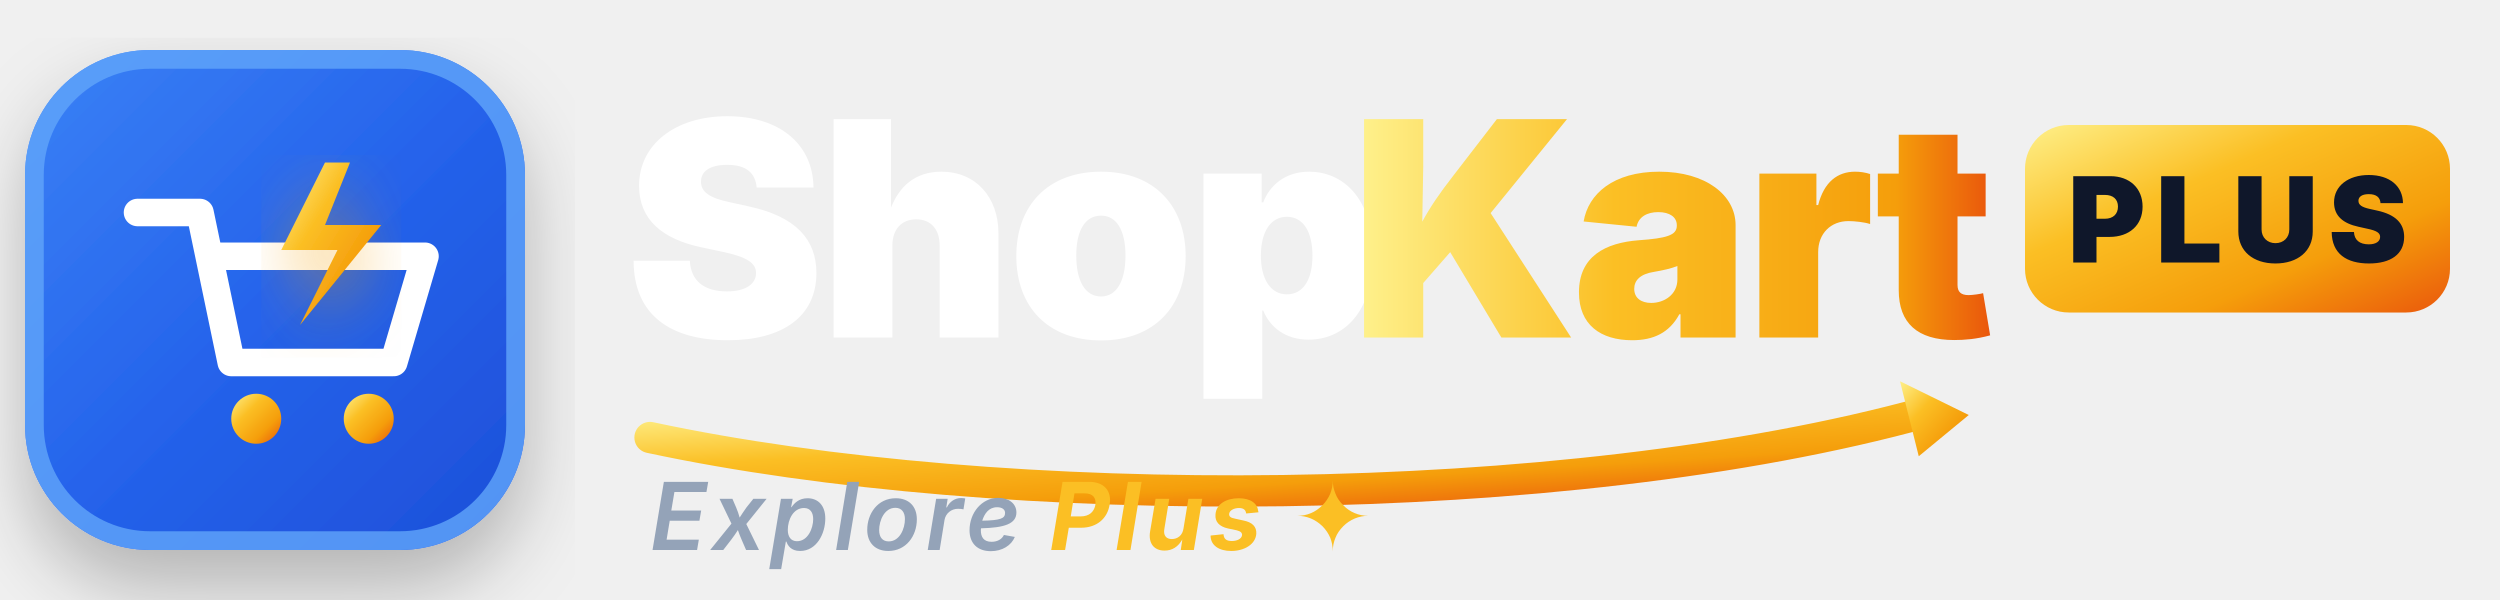
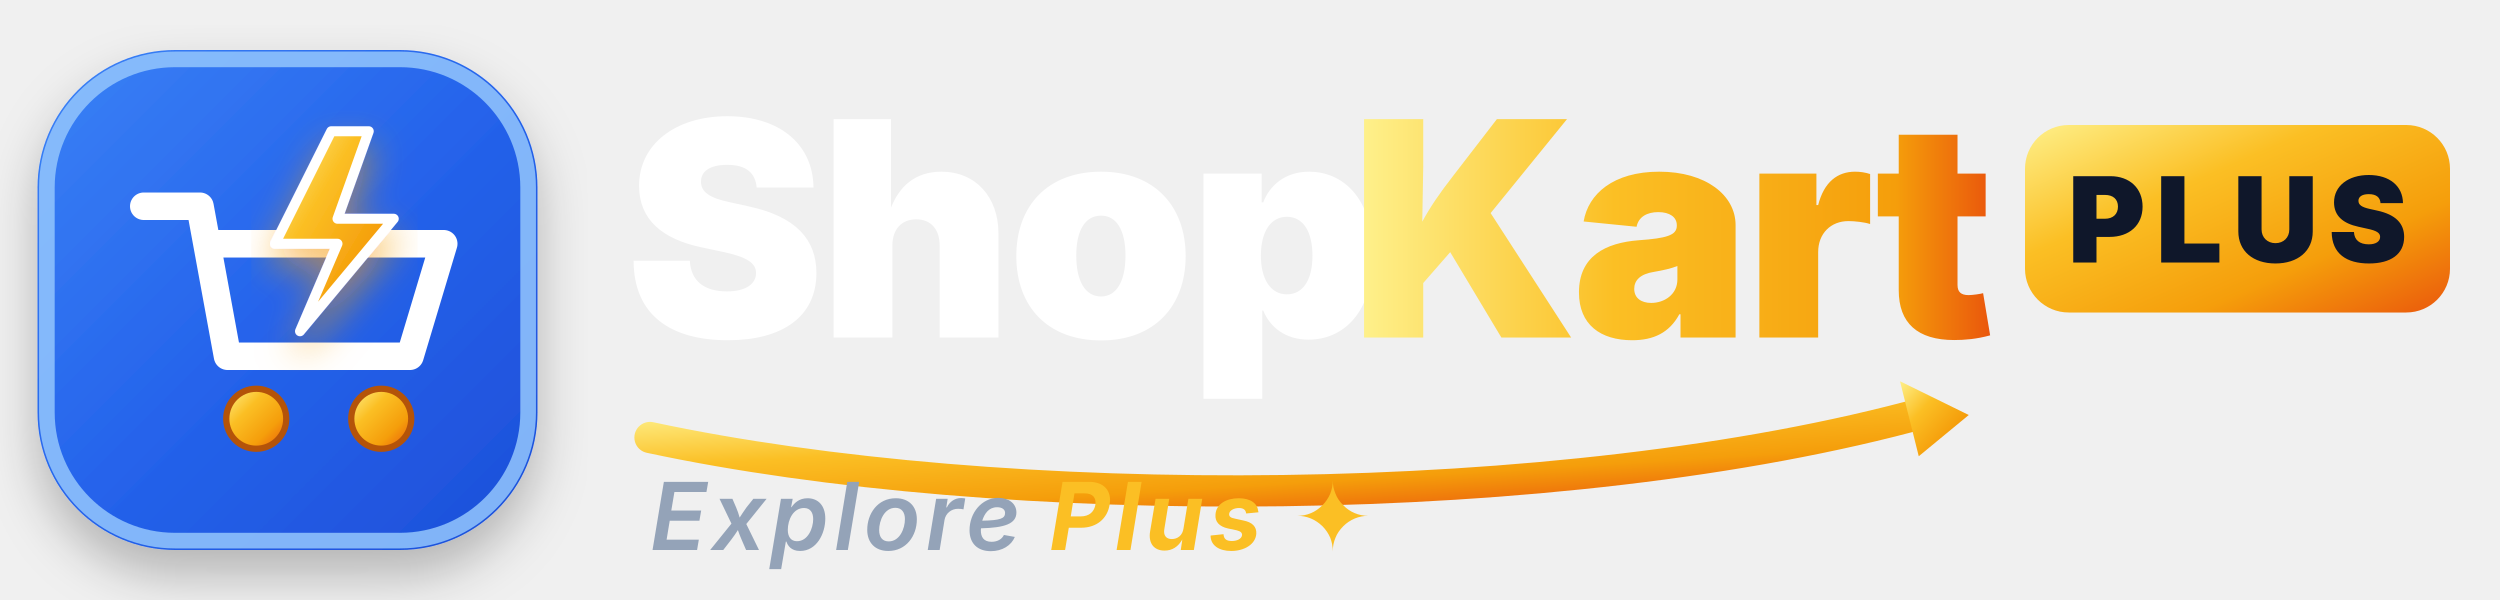
<svg xmlns="http://www.w3.org/2000/svg" viewBox="0 0 200 48" width="200" height="48" fill="none">
  <defs>
    <linearGradient id="skBadgeGrad" x1="0%" y1="0%" x2="100%" y2="100%">
      <stop offset="0%" stop-color="#3b82f6" />
      <stop offset="50%" stop-color="#2563eb" />
      <stop offset="100%" stop-color="#1d4ed8" />
    </linearGradient>
    <linearGradient id="skGoldGrad" x1="0%" y1="0%" x2="100%" y2="100%">
      <stop offset="0%" stop-color="#fef08a" />
      <stop offset="35%" stop-color="#fbbf24" />
      <stop offset="70%" stop-color="#f59e0b" />
      <stop offset="100%" stop-color="#ea580c" />
    </linearGradient>
    <linearGradient id="skTextGrad" x1="0%" y1="0%" x2="100%" y2="0%">
      <stop offset="0%" stop-color="#fef08a" />
      <stop offset="40%" stop-color="#fbbf24" />
      <stop offset="85%" stop-color="#f59e0b" />
      <stop offset="100%" stop-color="#ea580c" />
    </linearGradient>
    <filter id="skIconGlow" x="-20%" y="-20%" width="140%" height="140%">
-       <feDropShadow dx="0" dy="2" stdDeviation="2.5" flood-color="#f59e0b" flood-opacity="0.5" />
+       <feDropShadow dx="0" dy="1.5" stdDeviation="1.5" flood-color="#f59e0b" flood-opacity="0.6" />
    </filter>
    <filter id="skBadgeShadow" x="-10%" y="-10%" width="120%" height="120%">
-       <feDropShadow dx="0" dy="3" stdDeviation="3" flood-color="#000000" flood-opacity="0.25" />
+       <feDropShadow dx="0" dy="2" stdDeviation="2" flood-color="#000000" flood-opacity="0.25" />
    </filter>
  </defs>
-   <g transform="translate(2, 4)">
-     <rect x="0" y="0" width="40" height="40" rx="10" fill="url(#skBadgeGrad)" filter="url(#skBadgeShadow)" />
-     <rect x="0.75" y="0.75" width="38.5" height="38.5" rx="9.25" stroke="#60a5fa" stroke-width="1.5" stroke-opacity="0.8" />
-     <path d="M9 13H14L16.5 25H29.5L32 16.5H15.5" stroke="#ffffff" stroke-width="2.2" stroke-linecap="round" stroke-linejoin="round" />
-     <circle cx="18.5" cy="29.5" r="2" fill="url(#skGoldGrad)" />
-     <circle cx="27.5" cy="29.5" r="2" fill="url(#skGoldGrad)" />
-     <path d="M24 9L20.5 16H25L22 22L28.5 14H24L26 9H24Z" fill="url(#skGoldGrad)" filter="url(#skIconGlow)" />
+   <g transform="translate(3, 4)">
+     <rect x="0" y="0" width="40" height="40" rx="11" fill="url(#skBadgeGrad)" filter="url(#skBadgeShadow)" />
+     <rect x="0.75" y="0.75" width="38.5" height="38.5" rx="10.25" stroke="#93c5fd" stroke-width="1.25" stroke-opacity="0.85" />
+     <path d="M8.5 12.5 H13 L15.2 24.5 H29.8 L32.5 15.5 H14" stroke="#ffffff" stroke-width="2.2" stroke-linecap="round" stroke-linejoin="round" />
+     <circle cx="17.5" cy="29.5" r="2.4" fill="url(#skGoldGrad)" stroke="#b45309" stroke-width="0.5" />
+     <circle cx="27.5" cy="29.5" r="2.4" fill="url(#skGoldGrad)" stroke="#b45309" stroke-width="0.5" />
+     <polygon points="23.5,6.5 19,15.5 24,15.5 21,22.5 28.5,13.5 24,13.5 26.5,6.5" fill="url(#skGoldGrad)" stroke="#ffffff" stroke-width="0.8" stroke-linejoin="round" filter="url(#skIconGlow)" />
  </g>
  <text x="50" y="27" font-family="'Outfit', 'Plus Jakarta Sans', 'Inter', -apple-system, sans-serif" font-weight="900" font-size="24" fill="#ffffff" letter-spacing="-0.5">Shop</text>
  <text x="108" y="27" font-family="'Outfit', 'Plus Jakarta Sans', 'Inter', -apple-system, sans-serif" font-weight="900" font-size="24" fill="url(#skTextGrad)" letter-spacing="-0.5">Kart</text>
  <g transform="translate(162, 10)">
    <rect x="0" y="0" width="34" height="15" rx="3.5" fill="url(#skGoldGrad)" />
    <text x="17" y="11" font-family="'Outfit', 'Inter', sans-serif" font-weight="900" font-size="9.5" fill="#0f172a" text-anchor="middle" letter-spacing="0.8">PLUS</text>
  </g>
  <path d="M52 35 C 80 41, 125 41, 154 33" stroke="url(#skGoldGrad)" stroke-width="2.5" stroke-linecap="round" />
  <path d="M152 30.5 L 157.5 33.2 L 153.5 36.5" fill="url(#skGoldGrad)" />
  <text x="52" y="44" font-family="'Inter', sans-serif" font-weight="600" font-style="italic" font-size="7.5" fill="#94a3b8" letter-spacing="0.4">Explore <tspan fill="#fbbf24" font-weight="700">Plus ✦</tspan>
  </text>
</svg>
